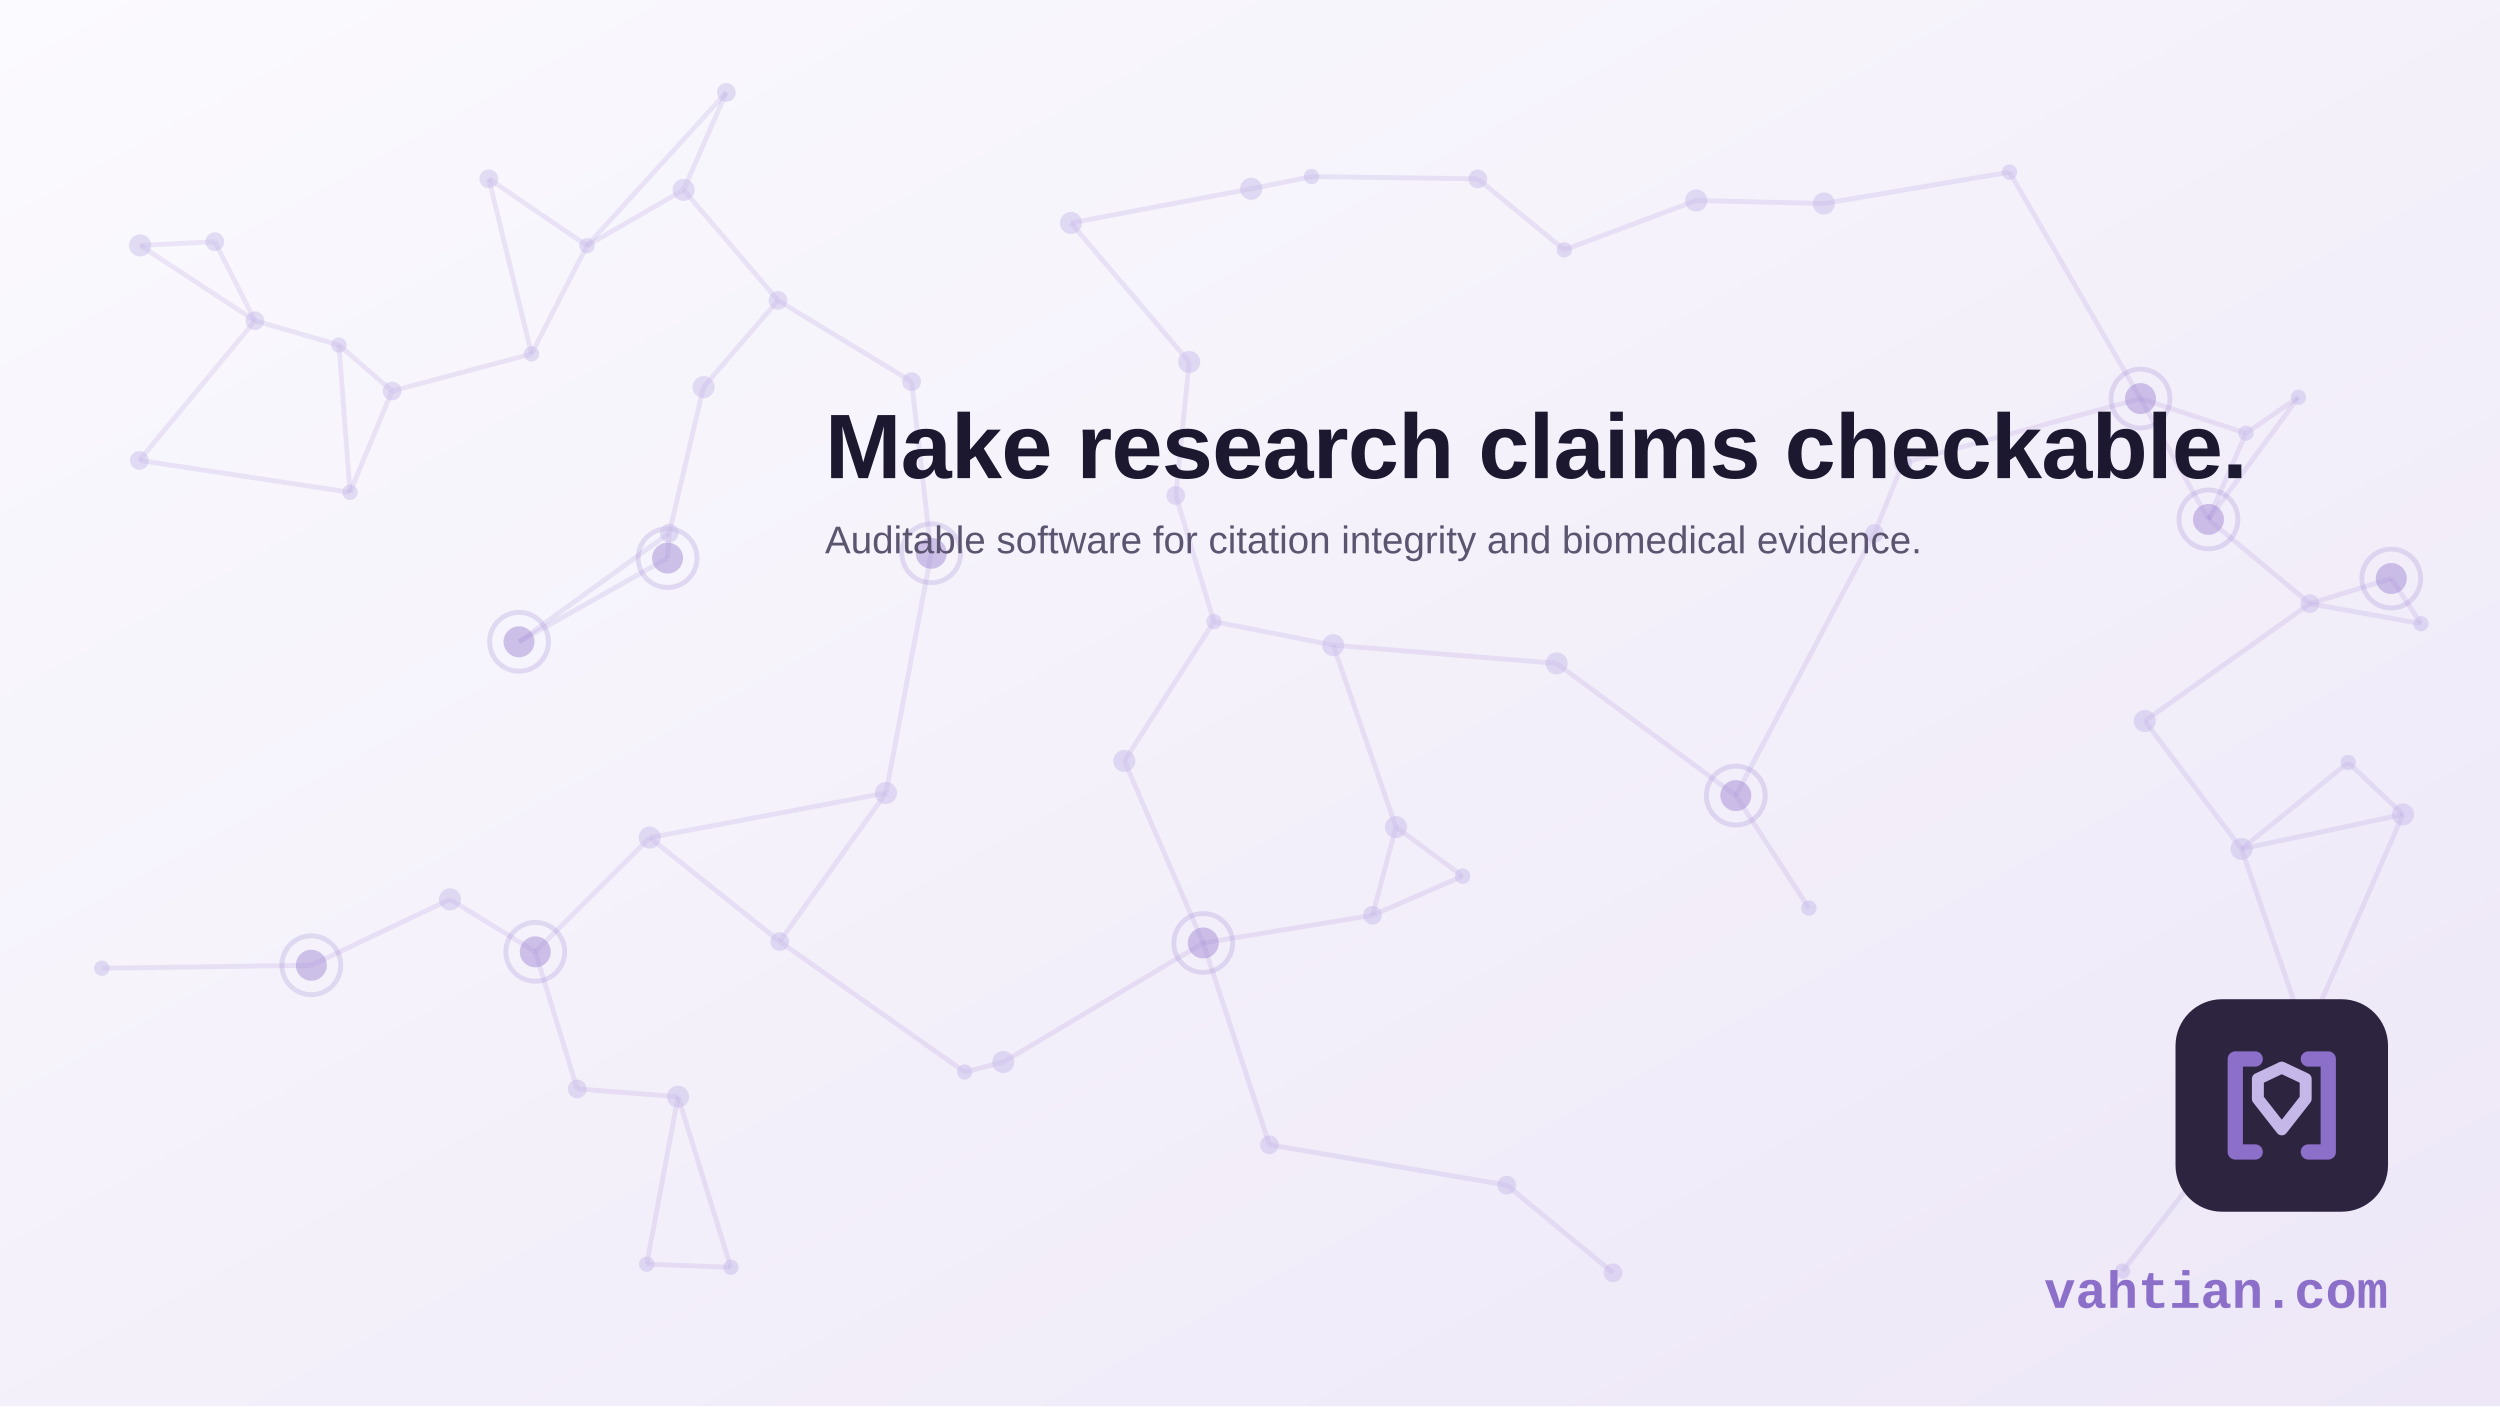
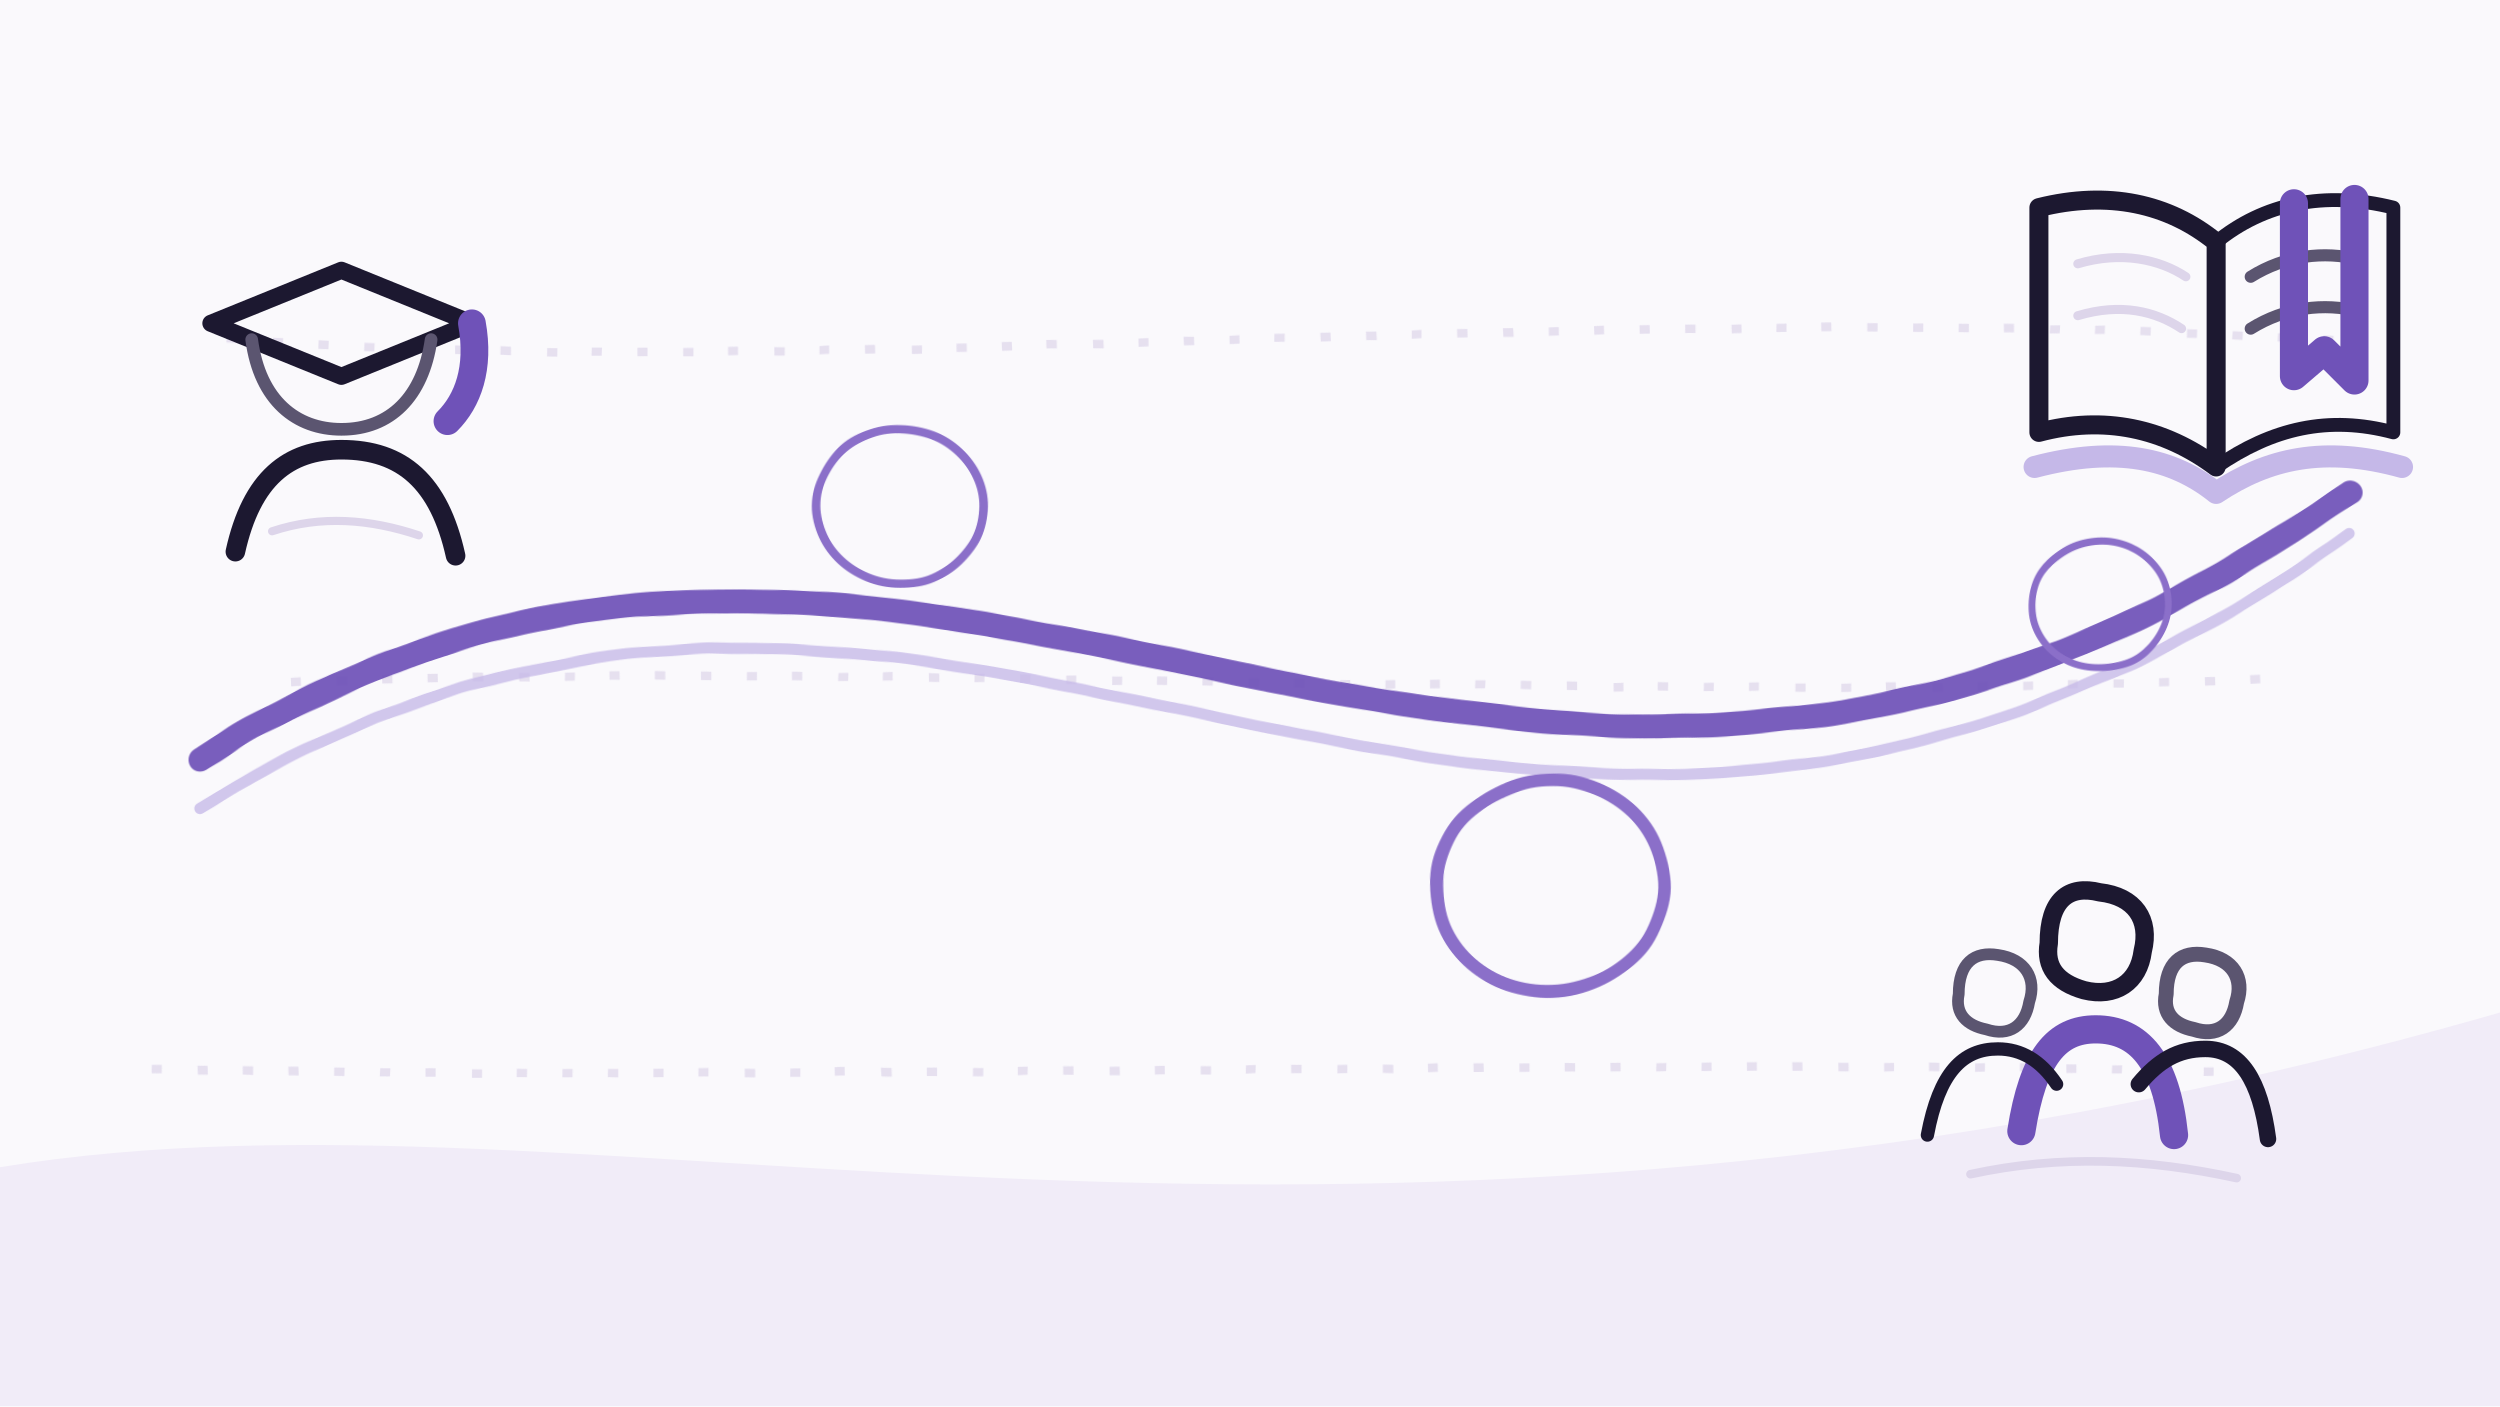
- <svg xmlns="http://www.w3.org/2000/svg" width="1920" height="1080" viewBox="0 0 1920 1080" role="img" aria-label="Vahtian banner">
+ <svg xmlns="http://www.w3.org/2000/svg" width="1920" height="1080" viewBox="0 0 1920 1080" role="img" aria-label="Vahtian rough field-note banner">
  <defs>
-     <linearGradient id="bg" x1="0" y1="0" x2="1" y2="1">
-       <stop offset="0" stop-color="#FBFAFE" />
-       <stop offset="1" stop-color="#EDE7F7" />
-     </linearGradient>
+     <filter id="rough" filterUnits="userSpaceOnUse" x="-100" y="-100" width="4000" height="2400">
+       <feTurbulence type="fractalNoise" baseFrequency="0.018" numOctaves="2" seed="34" />
+       <feDisplacementMap in="SourceGraphic" scale="2.8" />
+     </filter>
  </defs>
-   <rect width="1920" height="1080" fill="url(#bg)" />
-   <g opacity="0.9">
-     <line x1="239.1" y1="741.3" x2="345.6" y2="690.7" stroke="#8B6FC9" stroke-width="3.78" stroke-opacity="0.16" />
-     <line x1="239.1" y1="741.3" x2="78.2" y2="743.6" stroke="#8B6FC9" stroke-width="3.78" stroke-opacity="0.16" />
-     <line x1="1238.8" y1="977.5" x2="1157.2" y2="910.2" stroke="#8B6FC9" stroke-width="3.78" stroke-opacity="0.16" />
-     <line x1="540.3" y1="297.3" x2="597.5" y2="230.7" stroke="#8B6FC9" stroke-width="3.78" stroke-opacity="0.16" />
-     <line x1="540.3" y1="297.3" x2="514.0" y2="409.4" stroke="#8B6FC9" stroke-width="3.78" stroke-opacity="0.16" />
-     <line x1="1389.2" y1="697.4" x2="1333.1" y2="611.0" stroke="#8B6FC9" stroke-width="3.78" stroke-opacity="0.16" />
-     <line x1="598.8" y1="723.1" x2="499.0" y2="643.3" stroke="#8B6FC9" stroke-width="3.78" stroke-opacity="0.16" />
-     <line x1="598.8" y1="723.1" x2="680.4" y2="609.0" stroke="#8B6FC9" stroke-width="3.78" stroke-opacity="0.16" />
-     <line x1="770.5" y1="815.7" x2="740.9" y2="823.3" stroke="#8B6FC9" stroke-width="3.78" stroke-opacity="0.16" />
-     <line x1="770.5" y1="815.7" x2="924.1" y2="724.2" stroke="#8B6FC9" stroke-width="3.78" stroke-opacity="0.16" />
-     <line x1="260.3" y1="265.0" x2="301.1" y2="300.3" stroke="#8B6FC9" stroke-width="3.78" stroke-opacity="0.16" />
-     <line x1="260.3" y1="265.0" x2="195.8" y2="246.3" stroke="#8B6FC9" stroke-width="3.78" stroke-opacity="0.16" />
-     <line x1="1696.1" y1="398.9" x2="1724.9" y2="332.7" stroke="#8B6FC9" stroke-width="3.78" stroke-opacity="0.16" />
-     <line x1="1696.1" y1="398.9" x2="1774.0" y2="463.6" stroke="#8B6FC9" stroke-width="3.78" stroke-opacity="0.16" />
-     <line x1="520.7" y1="842.3" x2="443.3" y2="836.3" stroke="#8B6FC9" stroke-width="3.78" stroke-opacity="0.16" />
-     <line x1="520.7" y1="842.3" x2="496.7" y2="970.9" stroke="#8B6FC9" stroke-width="3.78" stroke-opacity="0.16" />
-     <line x1="1201.4" y1="191.9" x2="1135.0" y2="137.4" stroke="#8B6FC9" stroke-width="3.78" stroke-opacity="0.16" />
-     <line x1="1201.4" y1="191.9" x2="1302.7" y2="154.0" stroke="#8B6FC9" stroke-width="3.78" stroke-opacity="0.16" />
-     <line x1="1054.1" y1="702.9" x2="1072.1" y2="635.2" stroke="#8B6FC9" stroke-width="3.78" stroke-opacity="0.16" />
-     <line x1="1054.1" y1="702.9" x2="1123.3" y2="672.9" stroke="#8B6FC9" stroke-width="3.78" stroke-opacity="0.16" />
-     <line x1="345.6" y1="690.7" x2="411.1" y2="731.0" stroke="#8B6FC9" stroke-width="3.78" stroke-opacity="0.16" />
-     <line x1="268.8" y1="378.1" x2="301.1" y2="300.3" stroke="#8B6FC9" stroke-width="3.78" stroke-opacity="0.16" />
-     <line x1="268.8" y1="378.1" x2="260.3" y2="265.0" stroke="#8B6FC9" stroke-width="3.78" stroke-opacity="0.16" />
-     <line x1="195.8" y1="246.3" x2="165.0" y2="185.6" stroke="#8B6FC9" stroke-width="3.78" stroke-opacity="0.16" />
-     <line x1="1836.5" y1="444.3" x2="1859.3" y2="479.0" stroke="#8B6FC9" stroke-width="3.78" stroke-opacity="0.16" />
-     <line x1="1836.5" y1="444.3" x2="1774.0" y2="463.6" stroke="#8B6FC9" stroke-width="3.78" stroke-opacity="0.16" />
-     <line x1="1859.3" y1="479.0" x2="1774.0" y2="463.6" stroke="#8B6FC9" stroke-width="3.78" stroke-opacity="0.16" />
-     <line x1="1157.2" y1="910.2" x2="974.9" y2="879.2" stroke="#8B6FC9" stroke-width="3.78" stroke-opacity="0.16" />
-     <line x1="1302.7" y1="154.0" x2="1400.7" y2="156.3" stroke="#8B6FC9" stroke-width="3.78" stroke-opacity="0.16" />
-     <line x1="1123.3" y1="672.9" x2="1072.1" y2="635.2" stroke="#8B6FC9" stroke-width="3.78" stroke-opacity="0.16" />
-     <line x1="375.4" y1="137.3" x2="450.8" y2="188.7" stroke="#8B6FC9" stroke-width="3.78" stroke-opacity="0.16" />
-     <line x1="375.4" y1="137.3" x2="408.2" y2="271.8" stroke="#8B6FC9" stroke-width="3.78" stroke-opacity="0.16" />
-     <line x1="1647.2" y1="553.7" x2="1721.5" y2="652.0" stroke="#8B6FC9" stroke-width="3.78" stroke-opacity="0.16" />
-     <line x1="1647.2" y1="553.7" x2="1774.0" y2="463.6" stroke="#8B6FC9" stroke-width="3.78" stroke-opacity="0.16" />
-     <line x1="398.6" y1="492.9" x2="512.7" y2="428.6" stroke="#8B6FC9" stroke-width="3.78" stroke-opacity="0.16" />
-     <line x1="398.6" y1="492.9" x2="514.0" y2="409.4" stroke="#8B6FC9" stroke-width="3.78" stroke-opacity="0.16" />
-     <line x1="443.3" y1="836.3" x2="411.1" y2="731.0" stroke="#8B6FC9" stroke-width="3.78" stroke-opacity="0.16" />
-     <line x1="960.9" y1="145.0" x2="1007.2" y2="135.6" stroke="#8B6FC9" stroke-width="3.78" stroke-opacity="0.16" />
-     <line x1="960.9" y1="145.0" x2="822.5" y2="171.2" stroke="#8B6FC9" stroke-width="3.78" stroke-opacity="0.16" />
-     <line x1="1543.3" y1="132.2" x2="1400.7" y2="156.3" stroke="#8B6FC9" stroke-width="3.78" stroke-opacity="0.16" />
-     <line x1="1543.3" y1="132.2" x2="1643.9" y2="306.1" stroke="#8B6FC9" stroke-width="3.78" stroke-opacity="0.16" />
-     <line x1="557.8" y1="71.0" x2="525.0" y2="145.8" stroke="#8B6FC9" stroke-width="3.78" stroke-opacity="0.16" />
-     <line x1="557.8" y1="71.0" x2="450.8" y2="188.7" stroke="#8B6FC9" stroke-width="3.78" stroke-opacity="0.16" />
-     <line x1="1007.2" y1="135.6" x2="1135.0" y2="137.4" stroke="#8B6FC9" stroke-width="3.78" stroke-opacity="0.16" />
-     <line x1="924.1" y1="724.2" x2="1054.1" y2="702.9" stroke="#8B6FC9" stroke-width="3.78" stroke-opacity="0.16" />
-     <line x1="924.1" y1="724.2" x2="863.5" y2="584.4" stroke="#8B6FC9" stroke-width="3.78" stroke-opacity="0.16" />
-     <line x1="1023.9" y1="495.5" x2="932.3" y2="477.4" stroke="#8B6FC9" stroke-width="3.78" stroke-opacity="0.16" />
-     <line x1="1023.9" y1="495.5" x2="1072.1" y2="635.2" stroke="#8B6FC9" stroke-width="3.78" stroke-opacity="0.16" />
-     <line x1="932.3" y1="477.4" x2="903.0" y2="380.5" stroke="#8B6FC9" stroke-width="3.78" stroke-opacity="0.16" />
-     <line x1="913.3" y1="278.0" x2="903.0" y2="380.5" stroke="#8B6FC9" stroke-width="3.78" stroke-opacity="0.16" />
-     <line x1="913.3" y1="278.0" x2="822.5" y2="171.2" stroke="#8B6FC9" stroke-width="3.78" stroke-opacity="0.16" />
-     <line x1="1630.1" y1="976.2" x2="1771.0" y2="795.6" stroke="#8B6FC9" stroke-width="3.78" stroke-opacity="0.16" />
-     <line x1="165.0" y1="185.6" x2="107.6" y2="188.5" stroke="#8B6FC9" stroke-width="3.78" stroke-opacity="0.16" />
-     <line x1="1333.1" y1="611.0" x2="1195.5" y2="509.5" stroke="#8B6FC9" stroke-width="3.78" stroke-opacity="0.16" />
-     <line x1="680.4" y1="609.0" x2="499.0" y2="643.3" stroke="#8B6FC9" stroke-width="3.78" stroke-opacity="0.16" />
-     <line x1="1765.2" y1="305.1" x2="1724.9" y2="332.7" stroke="#8B6FC9" stroke-width="3.78" stroke-opacity="0.16" />
-     <line x1="1765.2" y1="305.1" x2="1696.1" y2="398.9" stroke="#8B6FC9" stroke-width="3.78" stroke-opacity="0.16" />
-     <line x1="597.5" y1="230.7" x2="525.0" y2="145.8" stroke="#8B6FC9" stroke-width="3.78" stroke-opacity="0.16" />
-     <line x1="1195.5" y1="509.5" x2="1023.9" y2="495.5" stroke="#8B6FC9" stroke-width="3.78" stroke-opacity="0.16" />
-     <line x1="512.7" y1="428.6" x2="514.0" y2="409.4" stroke="#8B6FC9" stroke-width="3.78" stroke-opacity="0.16" />
-     <line x1="107.0" y1="353.6" x2="195.8" y2="246.3" stroke="#8B6FC9" stroke-width="3.78" stroke-opacity="0.16" />
-     <line x1="107.0" y1="353.6" x2="268.8" y2="378.1" stroke="#8B6FC9" stroke-width="3.78" stroke-opacity="0.16" />
-     <line x1="1845.5" y1="625.5" x2="1803.4" y2="585.6" stroke="#8B6FC9" stroke-width="3.78" stroke-opacity="0.16" />
-     <line x1="1845.5" y1="625.5" x2="1721.5" y2="652.0" stroke="#8B6FC9" stroke-width="3.78" stroke-opacity="0.16" />
-     <line x1="561.3" y1="973.3" x2="496.7" y2="970.9" stroke="#8B6FC9" stroke-width="3.78" stroke-opacity="0.16" />
-     <line x1="561.3" y1="973.3" x2="520.7" y2="842.3" stroke="#8B6FC9" stroke-width="3.78" stroke-opacity="0.16" />
-     <line x1="700.1" y1="293.1" x2="597.5" y2="230.7" stroke="#8B6FC9" stroke-width="3.78" stroke-opacity="0.16" />
-     <line x1="700.1" y1="293.1" x2="715.2" y2="424.9" stroke="#8B6FC9" stroke-width="3.78" stroke-opacity="0.16" />
-     <line x1="107.6" y1="188.5" x2="195.8" y2="246.3" stroke="#8B6FC9" stroke-width="3.78" stroke-opacity="0.16" />
-     <line x1="408.2" y1="271.8" x2="450.8" y2="188.7" stroke="#8B6FC9" stroke-width="3.78" stroke-opacity="0.16" />
-     <line x1="408.2" y1="271.8" x2="301.1" y2="300.3" stroke="#8B6FC9" stroke-width="3.78" stroke-opacity="0.16" />
-     <line x1="1643.9" y1="306.1" x2="1724.9" y2="332.7" stroke="#8B6FC9" stroke-width="3.78" stroke-opacity="0.16" />
-     <line x1="1643.9" y1="306.1" x2="1696.1" y2="398.9" stroke="#8B6FC9" stroke-width="3.78" stroke-opacity="0.16" />
-     <line x1="499.0" y1="643.3" x2="411.1" y2="731.0" stroke="#8B6FC9" stroke-width="3.78" stroke-opacity="0.16" />
-     <line x1="1439.6" y1="409.6" x2="1461.4" y2="355.6" stroke="#8B6FC9" stroke-width="3.78" stroke-opacity="0.16" />
-     <line x1="1439.6" y1="409.6" x2="1333.1" y2="611.0" stroke="#8B6FC9" stroke-width="3.78" stroke-opacity="0.16" />
-     <line x1="1771.0" y1="795.6" x2="1721.5" y2="652.0" stroke="#8B6FC9" stroke-width="3.78" stroke-opacity="0.16" />
-     <line x1="1771.0" y1="795.6" x2="1845.5" y2="625.5" stroke="#8B6FC9" stroke-width="3.78" stroke-opacity="0.16" />
-     <line x1="974.9" y1="879.2" x2="924.1" y2="724.2" stroke="#8B6FC9" stroke-width="3.78" stroke-opacity="0.16" />
-     <line x1="715.2" y1="424.9" x2="680.4" y2="609.0" stroke="#8B6FC9" stroke-width="3.78" stroke-opacity="0.16" />
-     <line x1="1803.4" y1="585.6" x2="1721.5" y2="652.0" stroke="#8B6FC9" stroke-width="3.78" stroke-opacity="0.16" />
-     <line x1="1461.4" y1="355.6" x2="1643.9" y2="306.1" stroke="#8B6FC9" stroke-width="3.78" stroke-opacity="0.16" />
-     <line x1="525.0" y1="145.8" x2="450.8" y2="188.7" stroke="#8B6FC9" stroke-width="3.78" stroke-opacity="0.16" />
-     <line x1="863.5" y1="584.4" x2="932.3" y2="477.4" stroke="#8B6FC9" stroke-width="3.78" stroke-opacity="0.16" />
-     <line x1="740.9" y1="823.3" x2="598.8" y2="723.1" stroke="#8B6FC9" stroke-width="3.78" stroke-opacity="0.16" />
-     <circle cx="239.1" cy="741.3" r="22.6" fill="none" stroke="#8B6FC9" stroke-width="3.78" stroke-opacity="0.22" />
-     <circle cx="239.1" cy="741.3" r="11.9" fill="#8B6FC9" fill-opacity="0.42" />
-     <circle cx="1238.8" cy="977.5" r="7.2" fill="#C5B8E8" fill-opacity="0.5" />
-     <circle cx="540.3" cy="297.3" r="8.5" fill="#C5B8E8" fill-opacity="0.5" />
-     <circle cx="1389.2" cy="697.4" r="5.9" fill="#C5B8E8" fill-opacity="0.5" />
-     <circle cx="598.8" cy="723.1" r="7.2" fill="#C5B8E8" fill-opacity="0.5" />
-     <circle cx="770.5" cy="815.7" r="8.5" fill="#C5B8E8" fill-opacity="0.5" />
-     <circle cx="260.3" cy="265.0" r="5.9" fill="#C5B8E8" fill-opacity="0.5" />
-     <circle cx="1696.1" cy="398.9" r="22.6" fill="none" stroke="#8B6FC9" stroke-width="3.78" stroke-opacity="0.22" />
-     <circle cx="1696.1" cy="398.9" r="11.9" fill="#8B6FC9" fill-opacity="0.42" />
-     <circle cx="520.7" cy="842.3" r="8.5" fill="#C5B8E8" fill-opacity="0.5" />
-     <circle cx="1201.4" cy="191.9" r="5.9" fill="#C5B8E8" fill-opacity="0.5" />
-     <circle cx="1054.1" cy="702.9" r="7.2" fill="#C5B8E8" fill-opacity="0.5" />
-     <circle cx="345.6" cy="690.7" r="8.5" fill="#C5B8E8" fill-opacity="0.5" />
-     <circle cx="268.8" cy="378.1" r="5.9" fill="#C5B8E8" fill-opacity="0.5" />
-     <circle cx="195.8" cy="246.3" r="7.2" fill="#C5B8E8" fill-opacity="0.5" />
-     <circle cx="1836.5" cy="444.3" r="22.6" fill="none" stroke="#8B6FC9" stroke-width="3.78" stroke-opacity="0.22" />
-     <circle cx="1836.5" cy="444.3" r="11.9" fill="#8B6FC9" fill-opacity="0.42" />
-     <circle cx="1859.3" cy="479.0" r="5.9" fill="#C5B8E8" fill-opacity="0.5" />
-     <circle cx="1157.2" cy="910.2" r="7.2" fill="#C5B8E8" fill-opacity="0.5" />
-     <circle cx="1302.7" cy="154.0" r="8.5" fill="#C5B8E8" fill-opacity="0.5" />
-     <circle cx="1123.3" cy="672.9" r="5.9" fill="#C5B8E8" fill-opacity="0.5" />
-     <circle cx="375.4" cy="137.3" r="7.2" fill="#C5B8E8" fill-opacity="0.5" />
-     <circle cx="1647.2" cy="553.7" r="8.5" fill="#C5B8E8" fill-opacity="0.5" />
-     <circle cx="398.6" cy="492.9" r="22.6" fill="none" stroke="#8B6FC9" stroke-width="3.78" stroke-opacity="0.22" />
-     <circle cx="398.6" cy="492.9" r="11.9" fill="#8B6FC9" fill-opacity="0.42" />
-     <circle cx="443.3" cy="836.3" r="7.2" fill="#C5B8E8" fill-opacity="0.5" />
-     <circle cx="960.9" cy="145.0" r="8.5" fill="#C5B8E8" fill-opacity="0.5" />
-     <circle cx="1543.3" cy="132.2" r="5.9" fill="#C5B8E8" fill-opacity="0.5" />
-     <circle cx="557.8" cy="71.0" r="7.2" fill="#C5B8E8" fill-opacity="0.5" />
-     <circle cx="1400.7" cy="156.3" r="8.5" fill="#C5B8E8" fill-opacity="0.5" />
-     <circle cx="1007.2" cy="135.6" r="5.9" fill="#C5B8E8" fill-opacity="0.5" />
-     <circle cx="924.1" cy="724.2" r="22.6" fill="none" stroke="#8B6FC9" stroke-width="3.78" stroke-opacity="0.22" />
-     <circle cx="924.1" cy="724.2" r="11.9" fill="#8B6FC9" fill-opacity="0.42" />
-     <circle cx="1023.9" cy="495.5" r="8.5" fill="#C5B8E8" fill-opacity="0.5" />
-     <circle cx="932.3" cy="477.4" r="5.9" fill="#C5B8E8" fill-opacity="0.5" />
-     <circle cx="1135.0" cy="137.4" r="7.2" fill="#C5B8E8" fill-opacity="0.5" />
-     <circle cx="913.3" cy="278.0" r="8.5" fill="#C5B8E8" fill-opacity="0.5" />
-     <circle cx="1630.1" cy="976.2" r="5.9" fill="#C5B8E8" fill-opacity="0.5" />
-     <circle cx="165.0" cy="185.6" r="7.2" fill="#C5B8E8" fill-opacity="0.5" />
-     <circle cx="1333.1" cy="611.0" r="22.6" fill="none" stroke="#8B6FC9" stroke-width="3.78" stroke-opacity="0.22" />
-     <circle cx="1333.1" cy="611.0" r="11.9" fill="#8B6FC9" fill-opacity="0.42" />
-     <circle cx="78.2" cy="743.6" r="5.9" fill="#C5B8E8" fill-opacity="0.5" />
-     <circle cx="1774.0" cy="463.6" r="7.2" fill="#C5B8E8" fill-opacity="0.5" />
-     <circle cx="680.4" cy="609.0" r="8.5" fill="#C5B8E8" fill-opacity="0.5" />
-     <circle cx="1765.2" cy="305.1" r="5.9" fill="#C5B8E8" fill-opacity="0.5" />
-     <circle cx="597.5" cy="230.7" r="7.2" fill="#C5B8E8" fill-opacity="0.5" />
-     <circle cx="1195.5" cy="509.5" r="8.5" fill="#C5B8E8" fill-opacity="0.5" />
-     <circle cx="512.7" cy="428.6" r="22.6" fill="none" stroke="#8B6FC9" stroke-width="3.78" stroke-opacity="0.22" />
-     <circle cx="512.7" cy="428.6" r="11.9" fill="#8B6FC9" fill-opacity="0.42" />
-     <circle cx="107.0" cy="353.6" r="7.2" fill="#C5B8E8" fill-opacity="0.5" />
-     <circle cx="1845.5" cy="625.5" r="8.5" fill="#C5B8E8" fill-opacity="0.5" />
-     <circle cx="561.3" cy="973.3" r="5.9" fill="#C5B8E8" fill-opacity="0.5" />
-     <circle cx="700.1" cy="293.1" r="7.2" fill="#C5B8E8" fill-opacity="0.5" />
-     <circle cx="107.6" cy="188.5" r="8.5" fill="#C5B8E8" fill-opacity="0.5" />
-     <circle cx="408.2" cy="271.8" r="5.9" fill="#C5B8E8" fill-opacity="0.5" />
-     <circle cx="1643.9" cy="306.1" r="22.6" fill="none" stroke="#8B6FC9" stroke-width="3.78" stroke-opacity="0.22" />
-     <circle cx="1643.9" cy="306.1" r="11.9" fill="#8B6FC9" fill-opacity="0.42" />
-     <circle cx="499.0" cy="643.3" r="8.5" fill="#C5B8E8" fill-opacity="0.5" />
-     <circle cx="1724.9" cy="332.7" r="5.9" fill="#C5B8E8" fill-opacity="0.5" />
-     <circle cx="1439.6" cy="409.6" r="7.2" fill="#C5B8E8" fill-opacity="0.5" />
-     <circle cx="1072.1" cy="635.2" r="8.5" fill="#C5B8E8" fill-opacity="0.5" />
-     <circle cx="1771.0" cy="795.6" r="5.9" fill="#C5B8E8" fill-opacity="0.5" />
-     <circle cx="974.9" cy="879.2" r="7.2" fill="#C5B8E8" fill-opacity="0.5" />
-     <circle cx="715.2" cy="424.9" r="22.6" fill="none" stroke="#8B6FC9" stroke-width="3.78" stroke-opacity="0.22" />
-     <circle cx="715.2" cy="424.9" r="11.9" fill="#8B6FC9" fill-opacity="0.42" />
-     <circle cx="1803.4" cy="585.6" r="5.9" fill="#C5B8E8" fill-opacity="0.5" />
-     <circle cx="1461.4" cy="355.6" r="7.2" fill="#C5B8E8" fill-opacity="0.5" />
-     <circle cx="1721.5" cy="652.0" r="8.5" fill="#C5B8E8" fill-opacity="0.5" />
-     <circle cx="496.7" cy="970.9" r="5.9" fill="#C5B8E8" fill-opacity="0.5" />
-     <circle cx="903.0" cy="380.5" r="7.2" fill="#C5B8E8" fill-opacity="0.5" />
-     <circle cx="525.0" cy="145.8" r="8.5" fill="#C5B8E8" fill-opacity="0.5" />
-     <circle cx="411.1" cy="731.0" r="22.6" fill="none" stroke="#8B6FC9" stroke-width="3.78" stroke-opacity="0.22" />
-     <circle cx="411.1" cy="731.0" r="11.9" fill="#8B6FC9" fill-opacity="0.42" />
-     <circle cx="301.1" cy="300.3" r="7.2" fill="#C5B8E8" fill-opacity="0.5" />
-     <circle cx="863.5" cy="584.4" r="8.5" fill="#C5B8E8" fill-opacity="0.5" />
-     <circle cx="740.9" cy="823.3" r="5.9" fill="#C5B8E8" fill-opacity="0.5" />
-     <circle cx="514.0" cy="409.4" r="7.2" fill="#C5B8E8" fill-opacity="0.5" />
-     <circle cx="822.5" cy="171.2" r="8.5" fill="#C5B8E8" fill-opacity="0.5" />
-     <circle cx="450.8" cy="188.7" r="5.9" fill="#C5B8E8" fill-opacity="0.5" />
+   <rect width="1920" height="1080" fill="#FAF9FC" />
+   <path d="M0 896.4 C460.8 820.8 1017.6 1036.8 1920.0 777.6 L1920.0 1080.0 L0 1080.0 Z" fill="#F1ECF8" />
+   <g filter="url(#rough)" opacity="0.7" fill="none">
+     <path d="M174.7 260.3 C652.8 294.8 1248.0 225.9 1816.1 262.6" stroke="#DDD5EA" stroke-width="6.48" stroke-dasharray="7.8 27.2" />
+     <path d="M223.5 523.9 C652.8 507.2 1248.0 540.7 1743.7 521.5" stroke="#DDD5EA" stroke-width="6.48" stroke-dasharray="7.8 27.2" />
+     <path d="M116.8 821.3 C652.8 830.8 1248.0 811.7 1717.8 822.9" stroke="#DDD5EA" stroke-width="6.48" stroke-dasharray="7.8 27.2" />
  </g>
-   <text x="633.6" y="367.2" font-family="Liberation Sans, DejaVu Sans, sans-serif" font-size="70.4" font-weight="700" fill="#1C1830" letter-spacing="-0.5">Make research claims checkable.</text>
-   <text x="633.6" y="424.9" font-family="Liberation Sans, DejaVu Sans, sans-serif" font-size="29.6" fill="#5B5570">Auditable software for citation integrity and biomedical evidence.</text>
-   <g transform="translate(1670.80,767.40) scale(5.1)">
-     <rect width="32" height="32" rx="7" fill="#2D2440" />
-     <g fill="none" stroke="#8B6FC9" stroke-width="2.3" stroke-linecap="round" stroke-linejoin="round">
-       <path d="M12 9 H9 V23 H12" />
-       <path d="M20 9 H23 V23 H20" />
-     </g>
-     <path d="M16 10.3 L19.6 12 L19.6 15 L16 19.6 L12.4 15 L12.4 12 Z" fill="none" stroke="#C5B8E8" stroke-width="1.8" stroke-linejoin="round" />
+   <g filter="url(#rough)" fill="none" stroke-linecap="round" stroke-linejoin="round">
+     <path d="M153.6 621.0 C748.8 248.4 1132.8 885.6 1804.8 410.4" stroke="#C5B8E8" stroke-width="8.55" opacity="0.78" />
+     <path d="M153.6 583.2 C729.6 216.0 1152.0 842.4 1804.8 378.0" stroke="#6F52B8" stroke-width="18.41" opacity="0.93" />
+     <ellipse cx="691.2" cy="388.8" rx="64.2" ry="59.4" transform="rotate(3.0 691.2 388.8)" stroke="#8B6FC9" stroke-width="6.53" />
+     <ellipse cx="1190.4" cy="680.4" rx="87.5" ry="81.0" transform="rotate(-7.6 1190.4 680.4)" stroke="#8B6FC9" stroke-width="9.74" />
+     <ellipse cx="1612.8" cy="464.4" rx="52.5" ry="48.6" transform="rotate(-8.0 1612.8 464.4)" stroke="#8B6FC9" stroke-width="5.35" />
  </g>
-   <text x="1834.0" y="1004.4" font-family="Liberation Mono, DejaVu Sans Mono, monospace" font-size="40.0" font-weight="700" fill="#8B6FC9" text-anchor="end">vahtian.com</text>
+   <g transform="translate(105.6,151.2) scale(3.132)" fill="none" stroke-linecap="round" stroke-linejoin="round">
+     <path d="M18 31 L50 18 L82 31 L50 44 Z" stroke="#1C1830" stroke-width="4.2" />
+     <path d="M28 35 C30 50 39 57 50 57 C62 57 70 49 72 35" stroke="#5B5570" stroke-width="3.1" />
+     <path d="M82 31 C84 42 81 50 76 55" stroke="#6F52B8" stroke-width="6.8" />
+     <path d="M24 87 C28 69 37 62 50 62 C65 62 74 70 78 88" stroke="#1C1830" stroke-width="4.8" />
+     <path d="M33 82 C45 78 57 79 69 83" stroke="#DDD5EA" stroke-width="2.0" />
+   </g>
+   <g transform="translate(1459.2,637.2) scale(3.0067)" fill="none" stroke-linecap="round" stroke-linejoin="round">
+     <path d="M38 29 C38 18 43 14 51 16 C60 17 64 23 62 31 C61 39 55 43 47 41 C40 39 37 35 38 29 Z" stroke="#1C1830" stroke-width="4.7" />
+     <path d="M15 42 C15 34 19 31 25 32 C32 33 35 38 33 44 C32 50 28 53 22 51 C17 50 14 47 15 42 Z" stroke="#5B5570" stroke-width="3.0" />
+     <path d="M68 42 C68 34 72 31 78 32 C85 33 88 38 86 44 C85 50 81 53 75 51 C70 50 67 47 68 42 Z" stroke="#5B5570" stroke-width="3.8" />
+     <path d="M31 77 C34 58 40 51 50 51 C61 51 68 59 70 78" stroke="#6F52B8" stroke-width="7.2" />
+     <path d="M7 78 C10 62 16 56 25 56 C31 56 36 59 40 65" stroke="#1C1830" stroke-width="3.4" />
+     <path d="M61 65 C66 59 71 56 78 56 C87 56 92 64 94 79" stroke="#1C1830" stroke-width="4.2" />
+     <path d="M18 88 C41 83 63 84 86 89" stroke="#DDD5EA" stroke-width="2.2" />
+   </g>
+   <g transform="translate(1536.0,86.4) scale(3.3199)" fill="none" stroke-linecap="round" stroke-linejoin="round">
+     <path d="M9 22 C25 18 39 21 50 30 L50 82 C38 73 24 70 9 74 Z" stroke="#1C1830" stroke-width="4.4" />
+     <path d="M91 22 C75 18 61 21 50 30 L50 82 C63 73 76 70 91 74 Z" stroke="#1C1830" stroke-width="3.2" />
+     <path d="M18 35 C28 32 37 34 43 38 M18 47 C28 44 36 46 42 50" stroke="#DDD5EA" stroke-width="2.1" />
+     <path d="M58 38 C66 33 75 32 83 34 M58 50 C66 45 75 44 83 46" stroke="#5B5570" stroke-width="2.8" />
+     <path d="M68 21 L68 61 L75 55 L82 62 L82 20" stroke="#6F52B8" stroke-width="6.5" />
+     <path d="M8 82 C27 77 40 80 50 88 C62 80 75 77 93 82" stroke="#C5B8E8" stroke-width="5.1" />
+   </g>
</svg>
